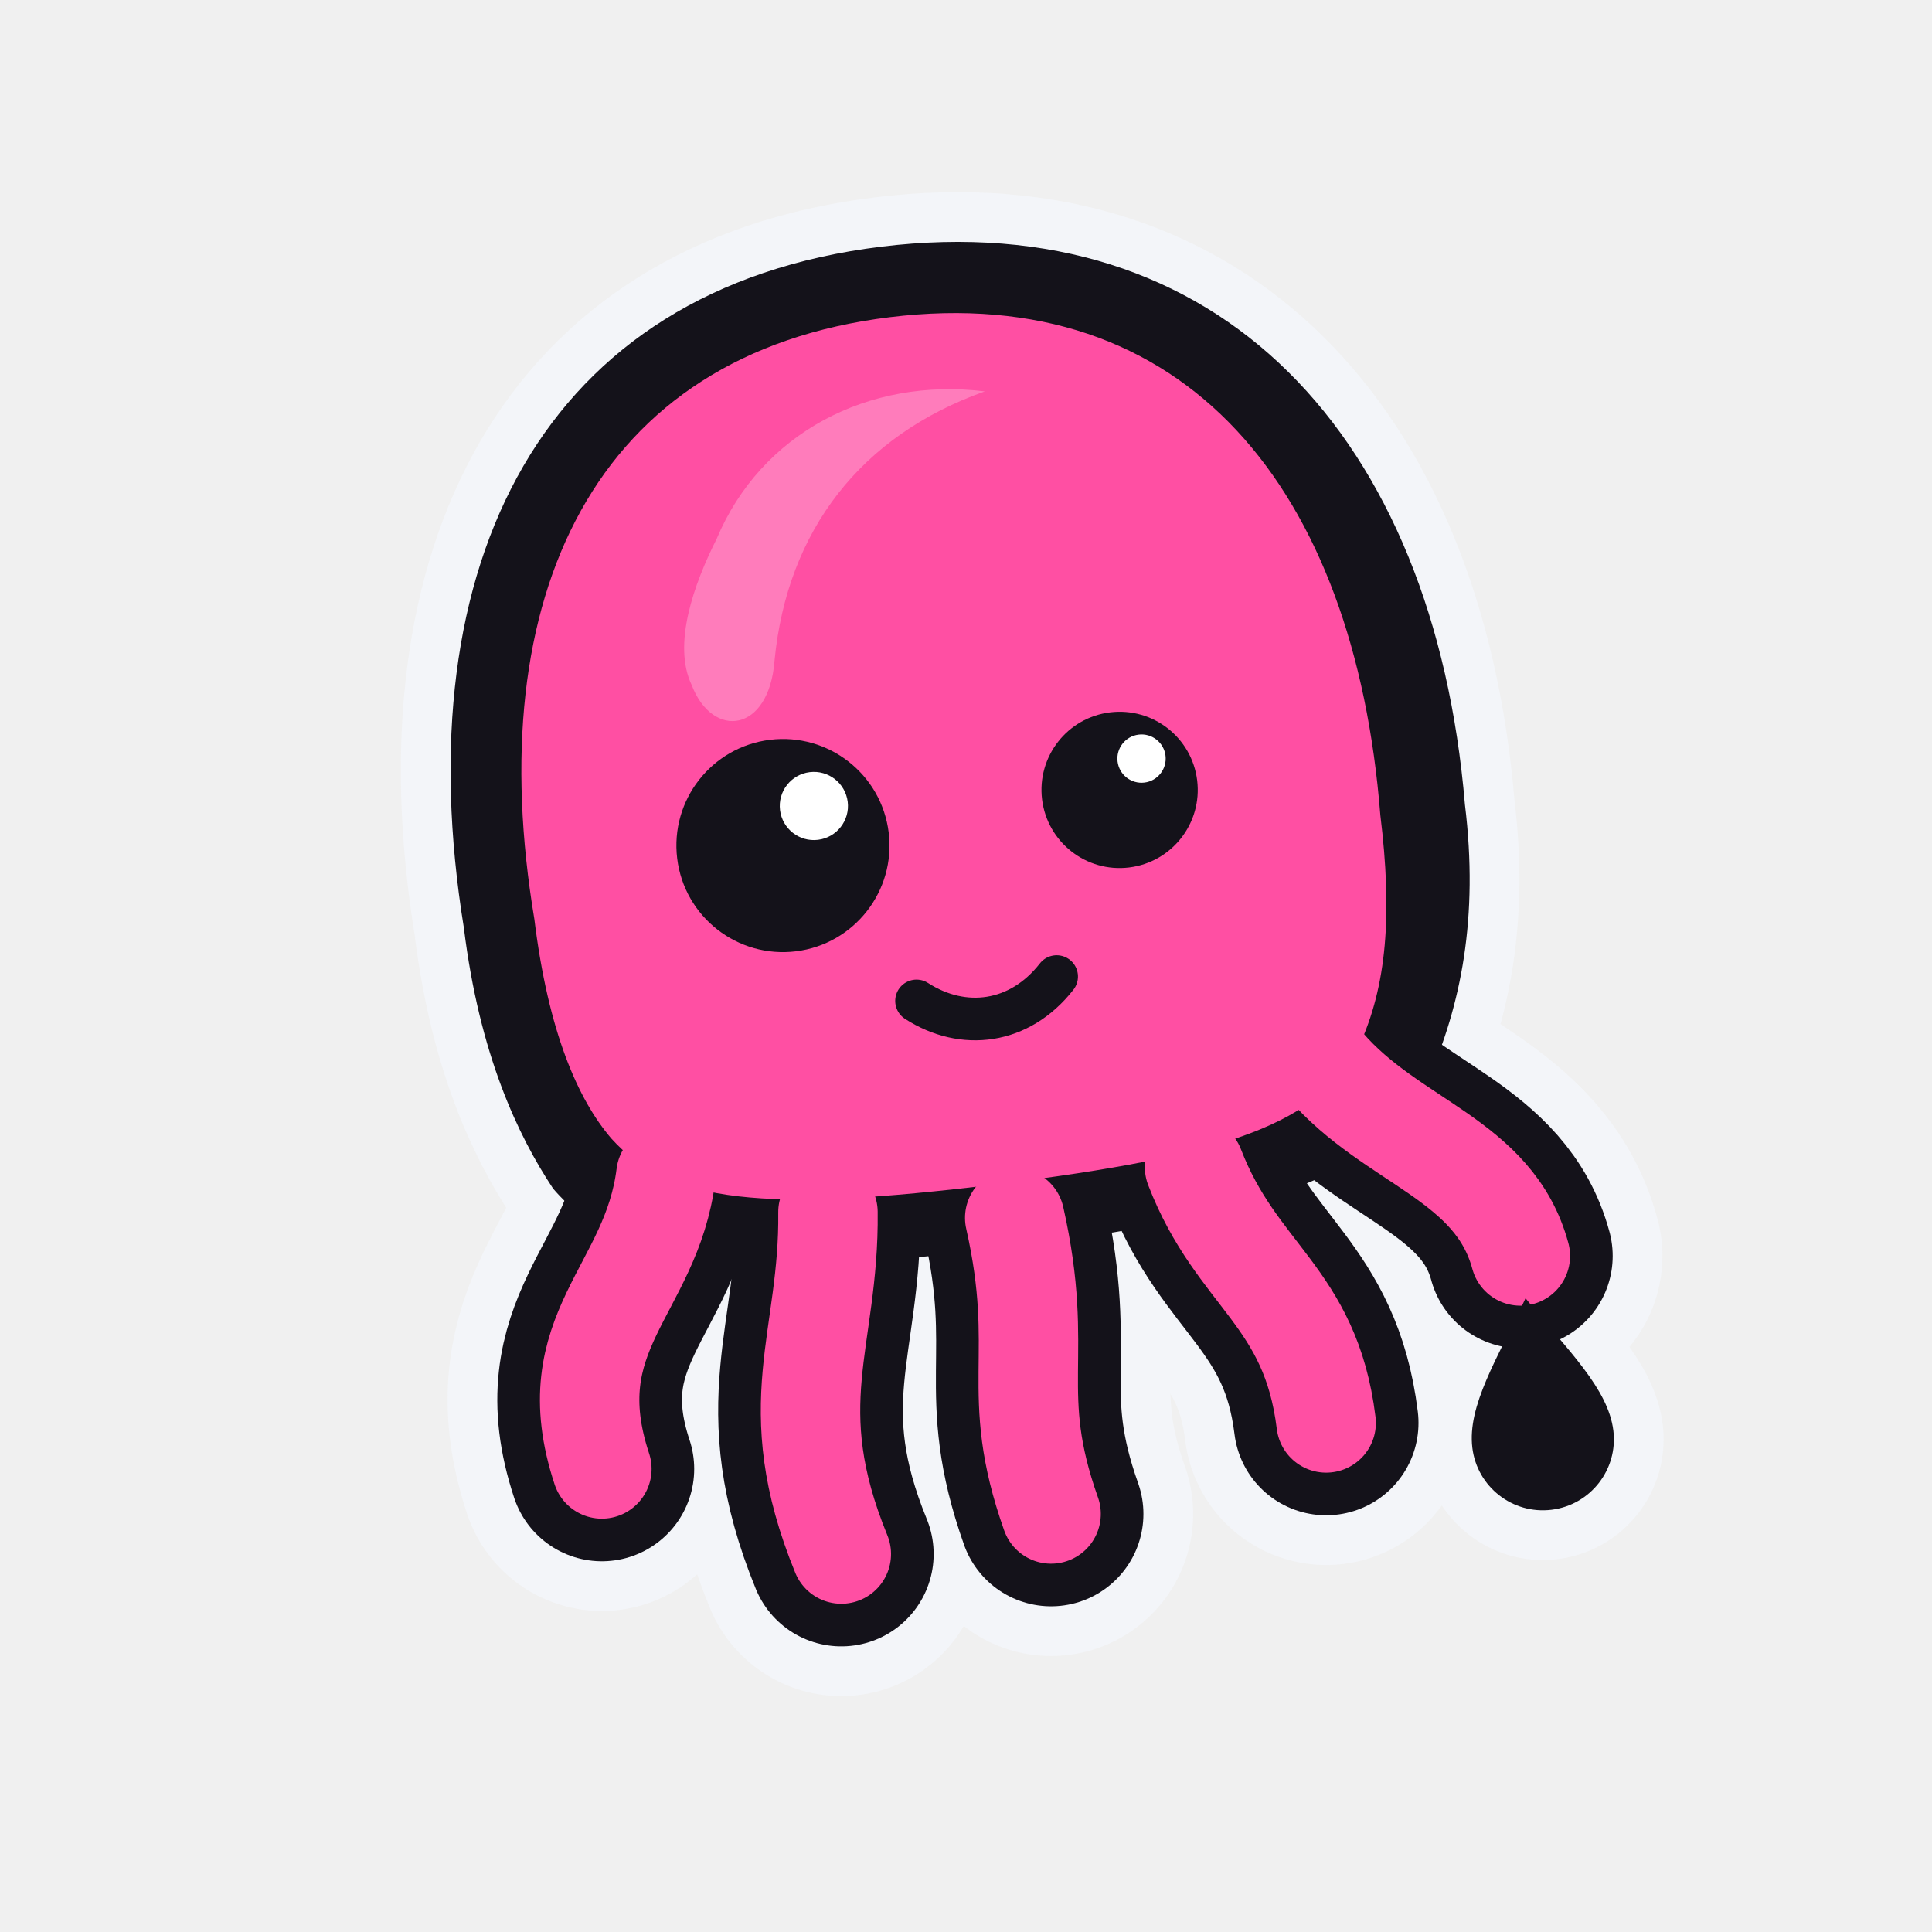
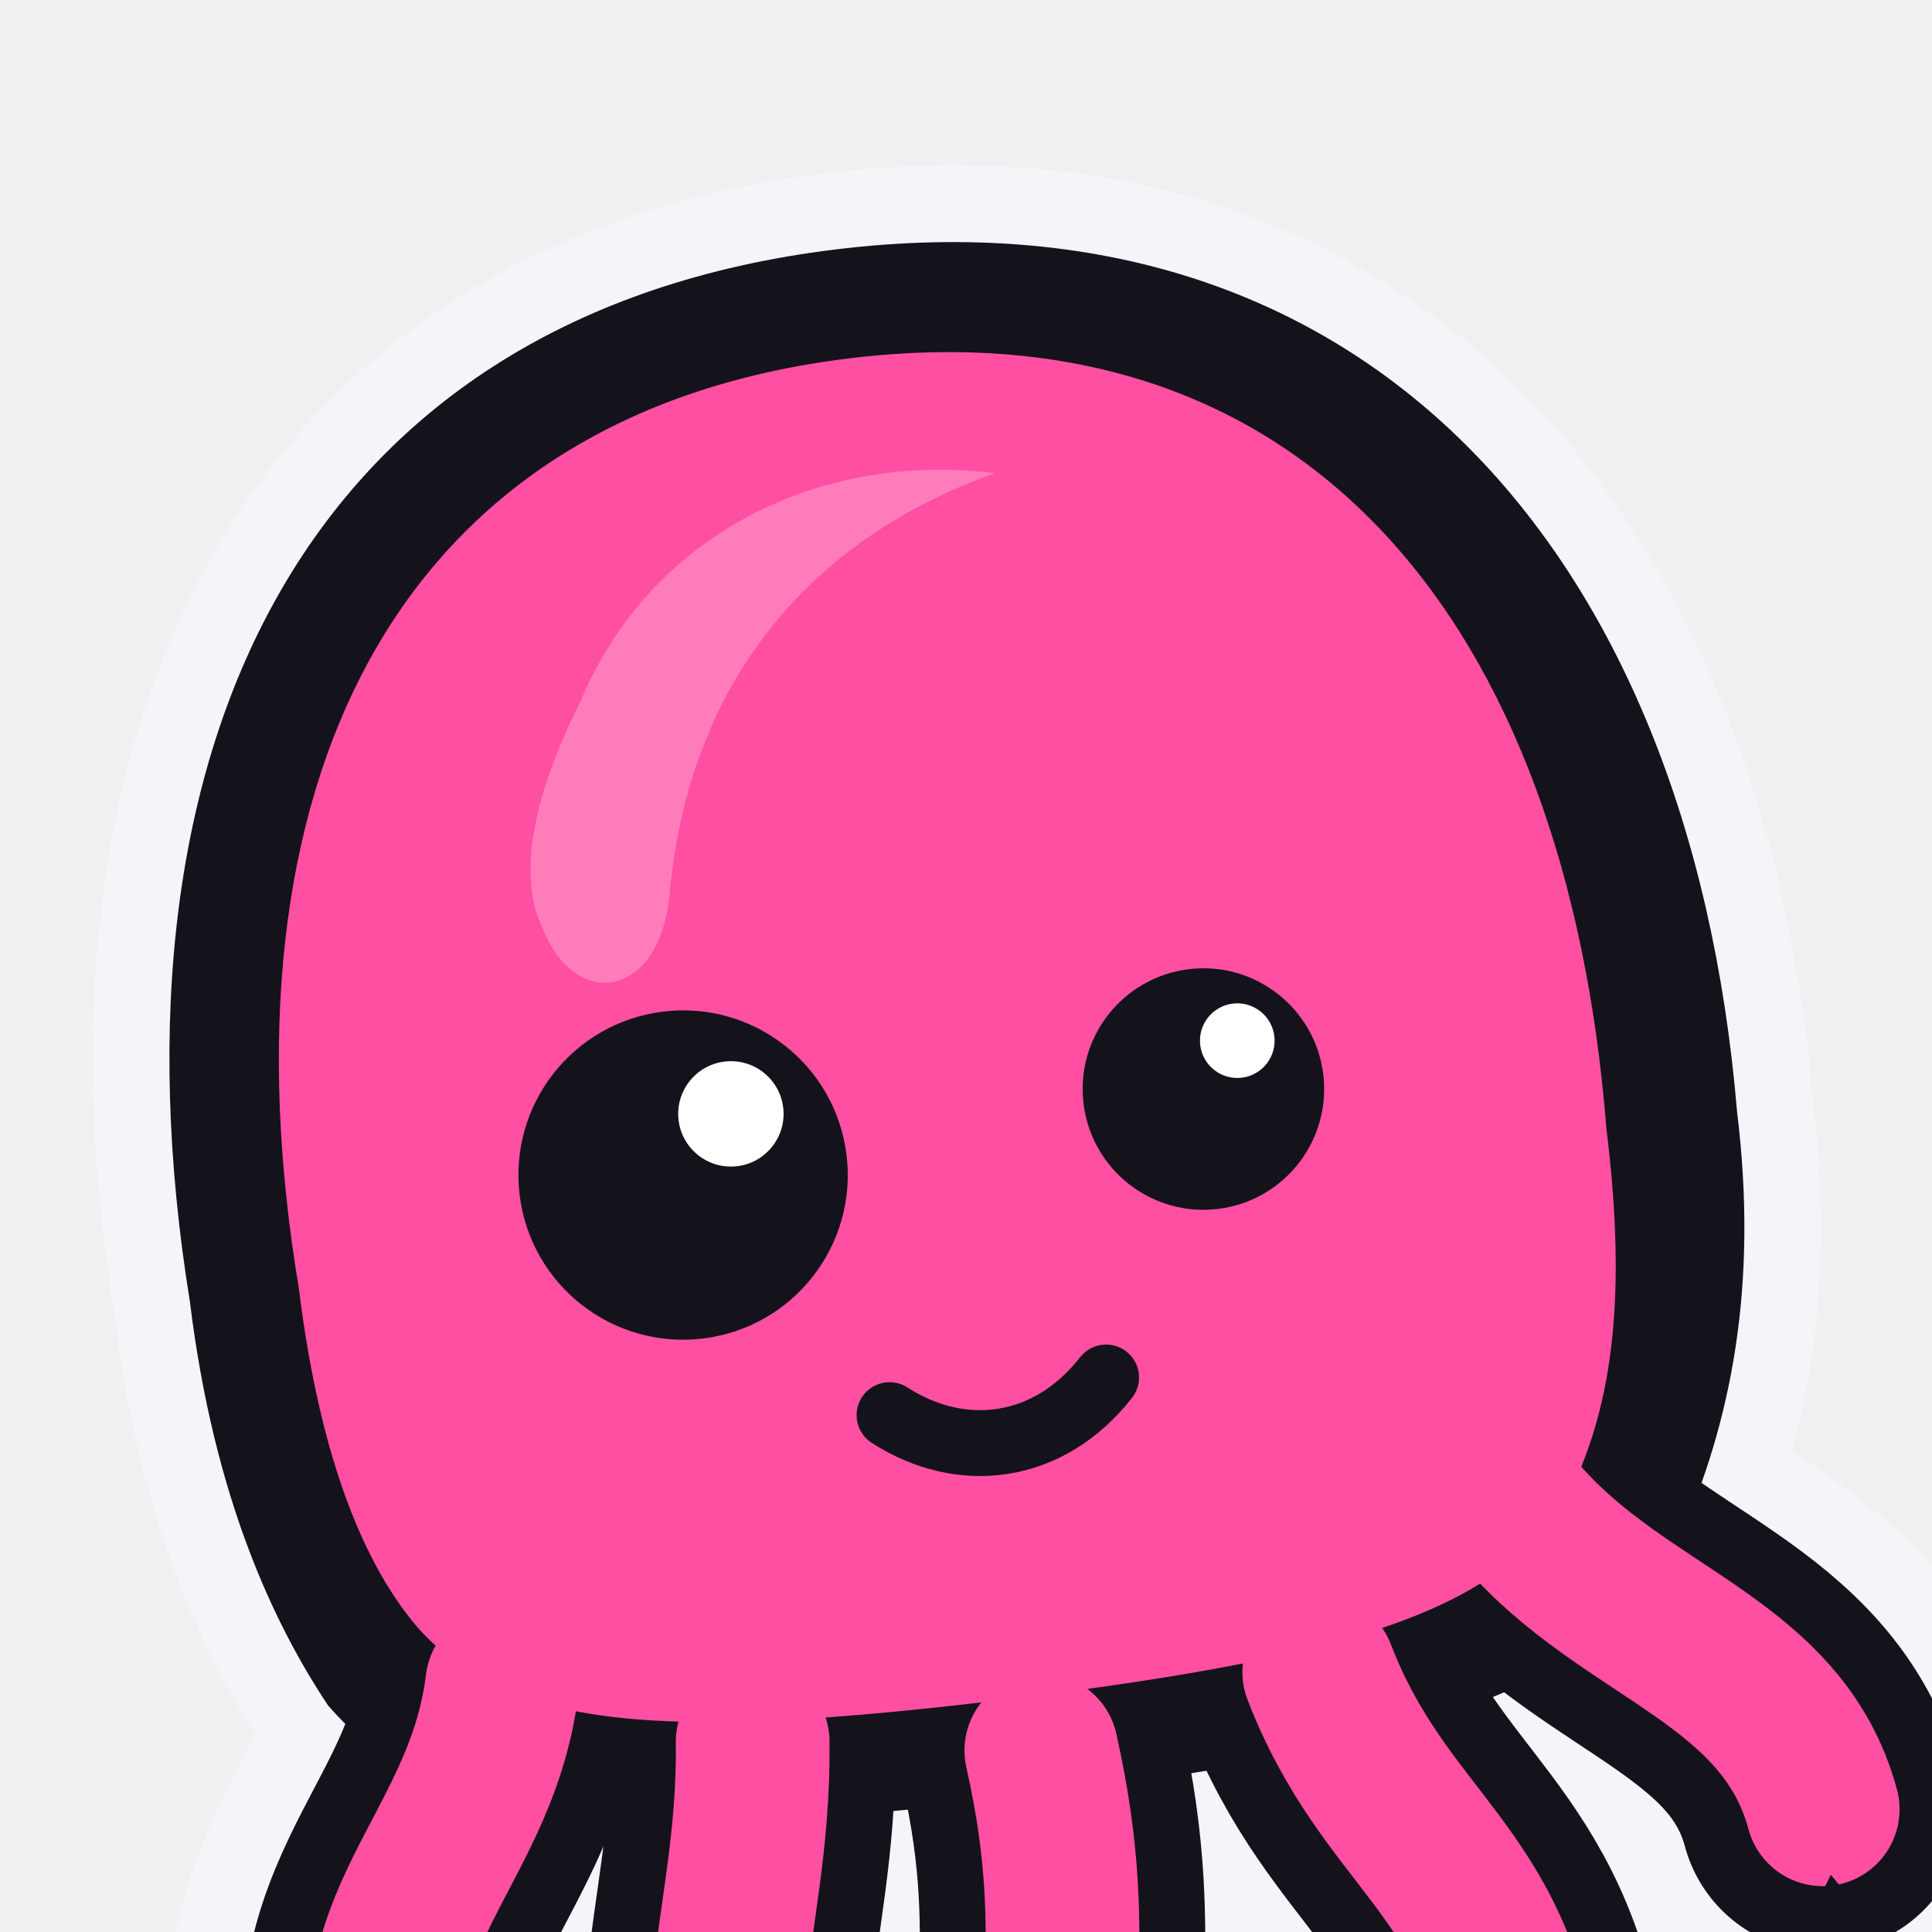
- <svg xmlns="http://www.w3.org/2000/svg" viewBox="-4 -2 136 136" width="128" height="128">
+ <svg xmlns="http://www.w3.org/2000/svg" viewBox="20 8 88 80" width="128" height="128">
  <g transform="rotate(-7 64 64)">
    <g fill="none" stroke="#f3f5f9" stroke-width="20" stroke-linecap="round" stroke-linejoin="round">
      <path d="M41 78c-2 8-9 10-7 20" />
      <path d="M52 82c-1 9-5 13-2 24" />
      <path d="M65 84c1 10-2 12 0 21" />
      <path d="M78 82c2 8 7 10 7 19" />
      <path d="M88 76c4 6 11 8 12 15" />
    </g>
    <path fill="none" stroke="#f3f5f9" stroke-width="7" stroke-linejoin="round" d="M64 15c-24 0-36 18-35 44 0 9 2 15 4 19 4 6 12 8 31 8s27-2 31-8c3-5 5-11 5-19 1-26-12-44-36-44z" />
    <path fill="none" stroke="#f3f5f9" stroke-width="7" stroke-linejoin="round" d="M100 94c2.5 4 5 7 5 10a5 5 0 0 1-10 0c0-3 2.5-6 5-10z" />
    <g fill="none" stroke="#14121a" stroke-width="13" stroke-linecap="round" stroke-linejoin="round">
      <path d="M41 78c-2 8-9 10-7 20" />
      <path d="M52 82c-1 9-5 13-2 24" />
      <path d="M65 84c1 10-2 12 0 21" />
      <path d="M78 82c2 8 7 10 7 19" />
      <path d="M88 76c4 6 11 8 12 15" />
    </g>
    <path fill="#14121a" d="M64 15c-24 0-36 18-35 44 0 9 2 15 4 19 4 6 12 8 31 8s27-2 31-8c3-5 5-11 5-19 1-26-12-44-36-44z" />
    <g fill="none" stroke="#ff4fa3" stroke-width="7" stroke-linecap="round" stroke-linejoin="round">
      <path d="M41 78c-2 8-9 10-7 20" />
      <path d="M52 82c-1 9-5 13-2 24" />
      <path d="M65 84c1 10-2 12 0 21" />
      <path d="M78 82c2 8 7 10 7 19" />
      <path d="M88 76c4 6 11 8 12 15" />
    </g>
    <path fill="#ff4fa3" d="M64 20c-21 0-31 16-30 39 0 8 1.5 13 3.5 16 3.5 5 10 6.5 26.5 6.5S87 80 90.5 75c2.5-4 3.5-9 3.5-16 1-23-9-39-30-39z" />
    <path fill="#ff7cbb" d="M50 34c4-7 12-10 20-8-9 2-15 8-17 17-1 5-5 5-6 1-1-3 1-7 3-10z" />
    <circle cx="52" cy="56" r="7.5" fill="#14121a" />
    <circle cx="76" cy="55" r="5.5" fill="#14121a" />
    <circle cx="54.5" cy="53.5" r="2.4" fill="#fff" />
    <circle cx="77.8" cy="53" r="1.7" fill="#fff" />
    <path d="M60 68c3 2.5 7 2.5 10-.5" fill="none" stroke="#14121a" stroke-width="3" stroke-linecap="round" />
    <path fill="#14121a" d="M100 94c2.5 4 5 7 5 10a5 5 0 0 1-10 0c0-3 2.5-6 5-10z" />
  </g>
</svg>
